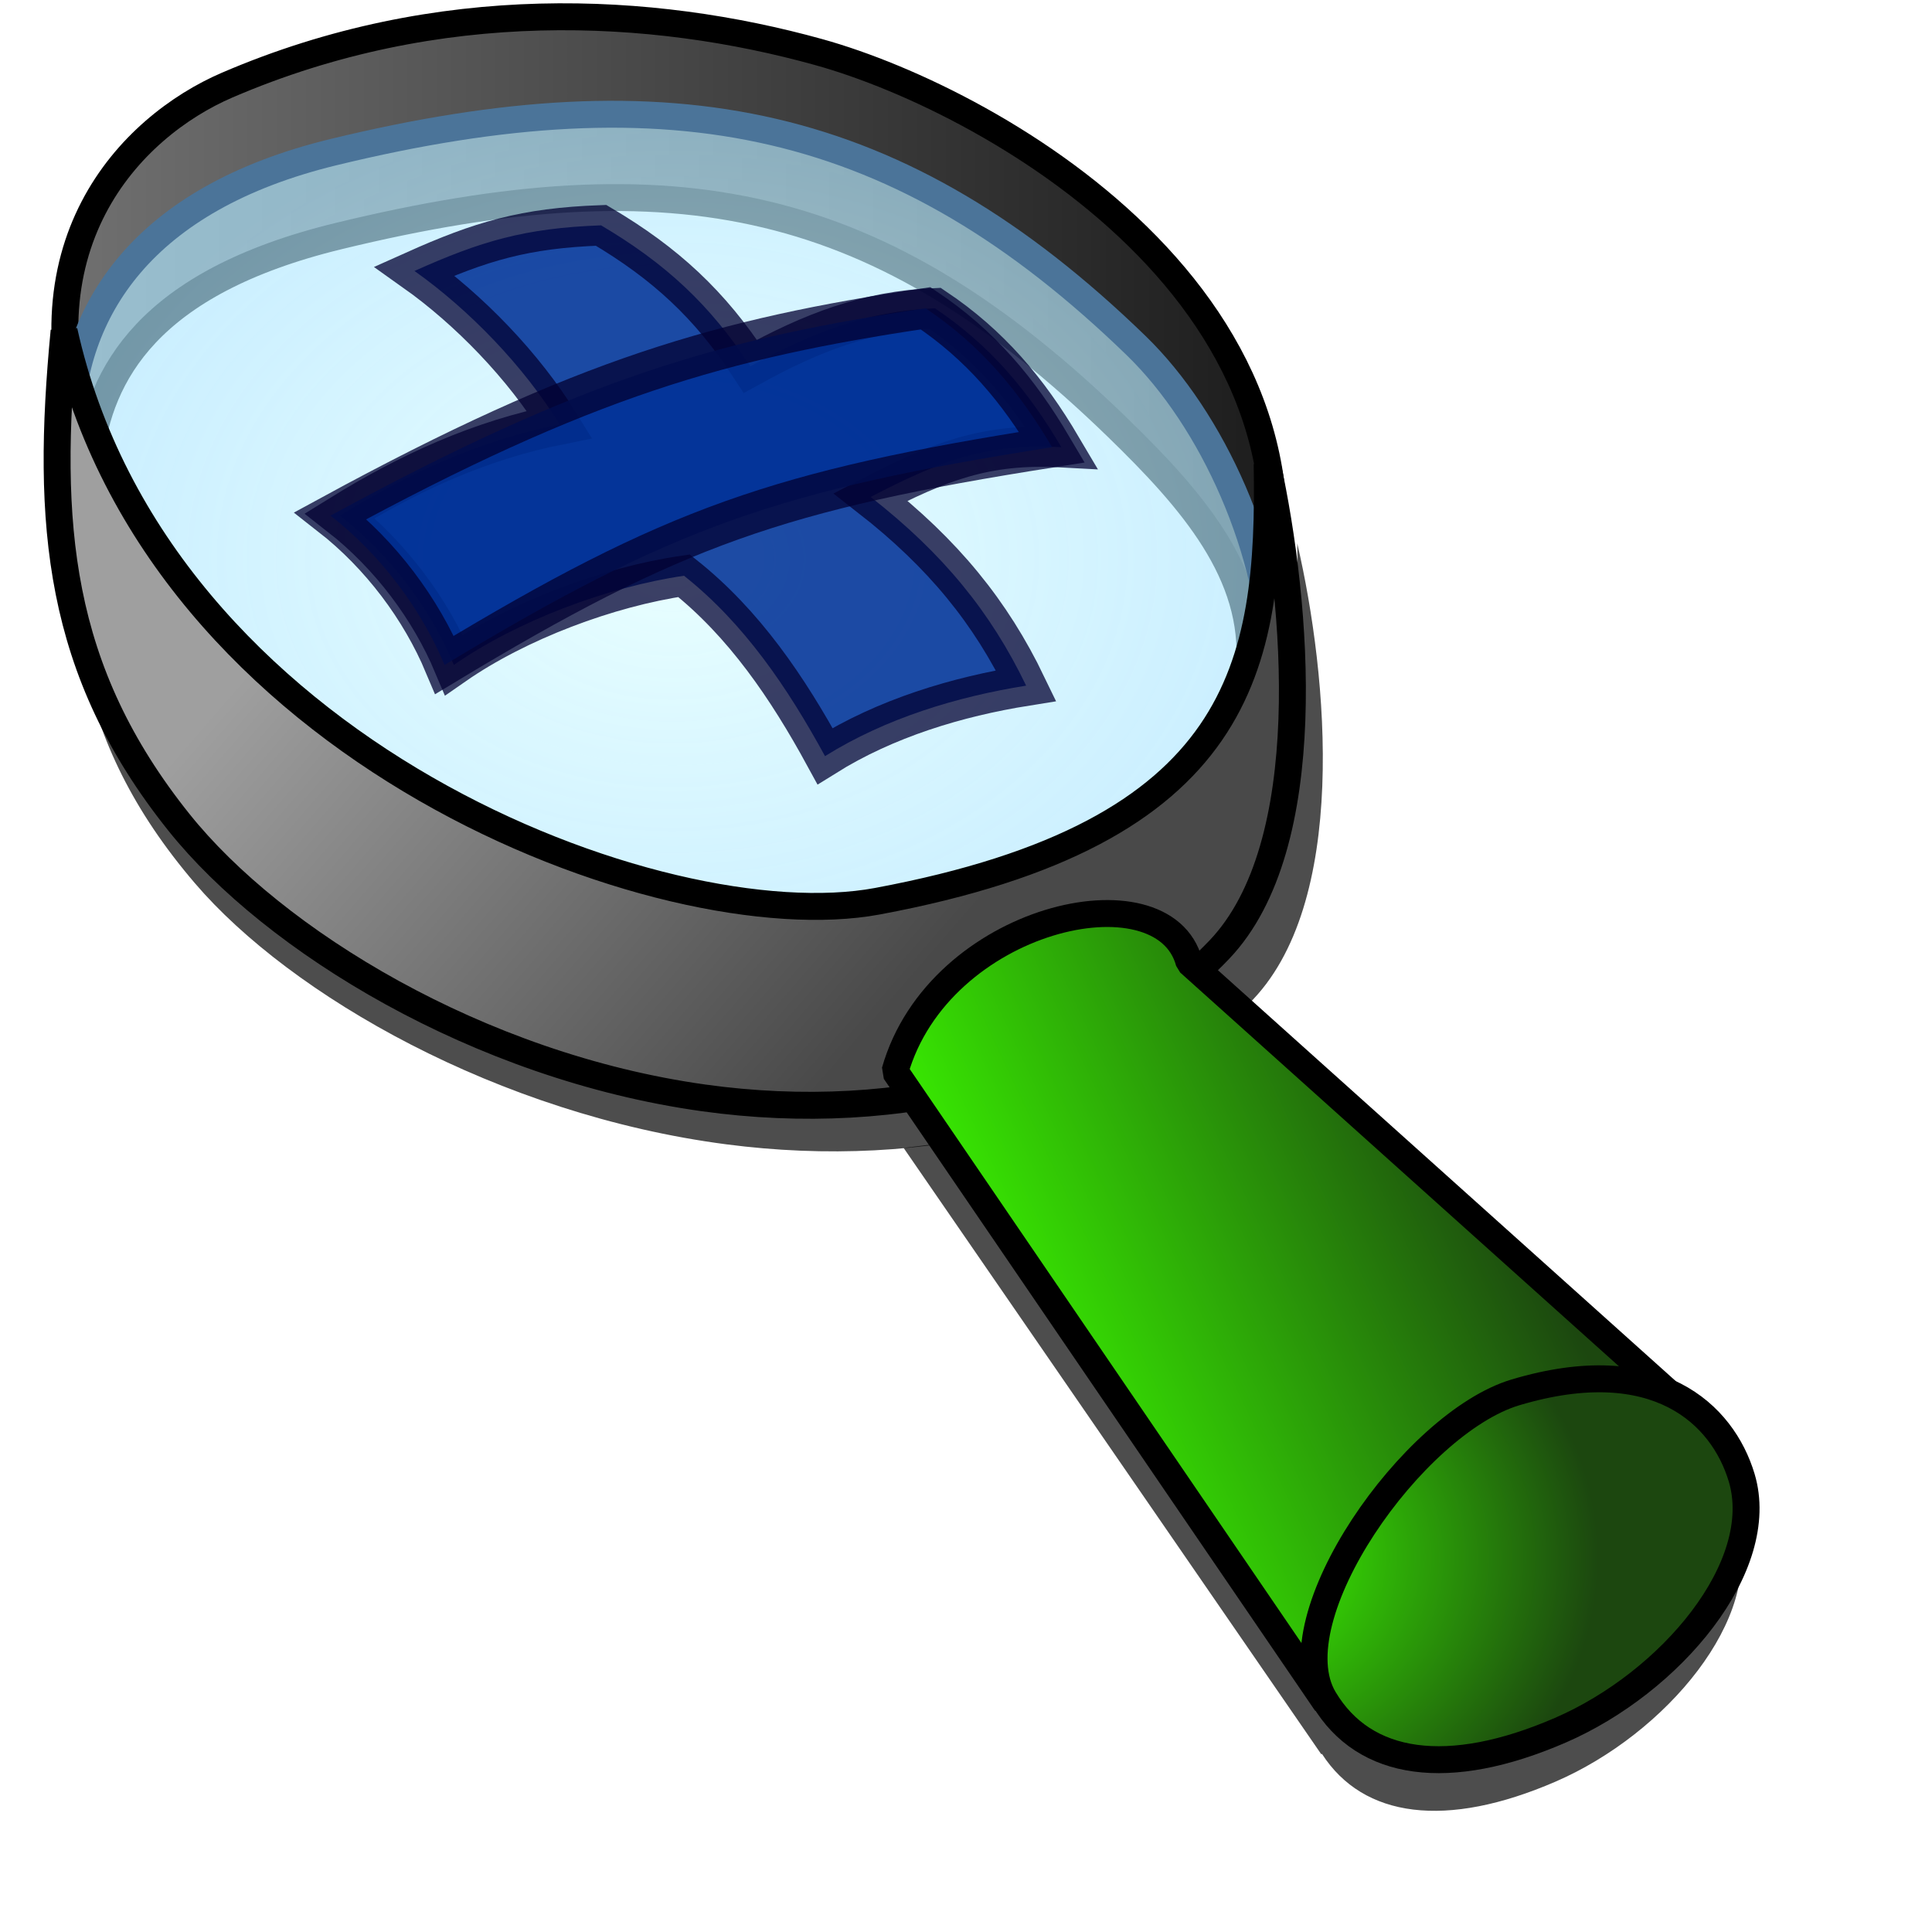
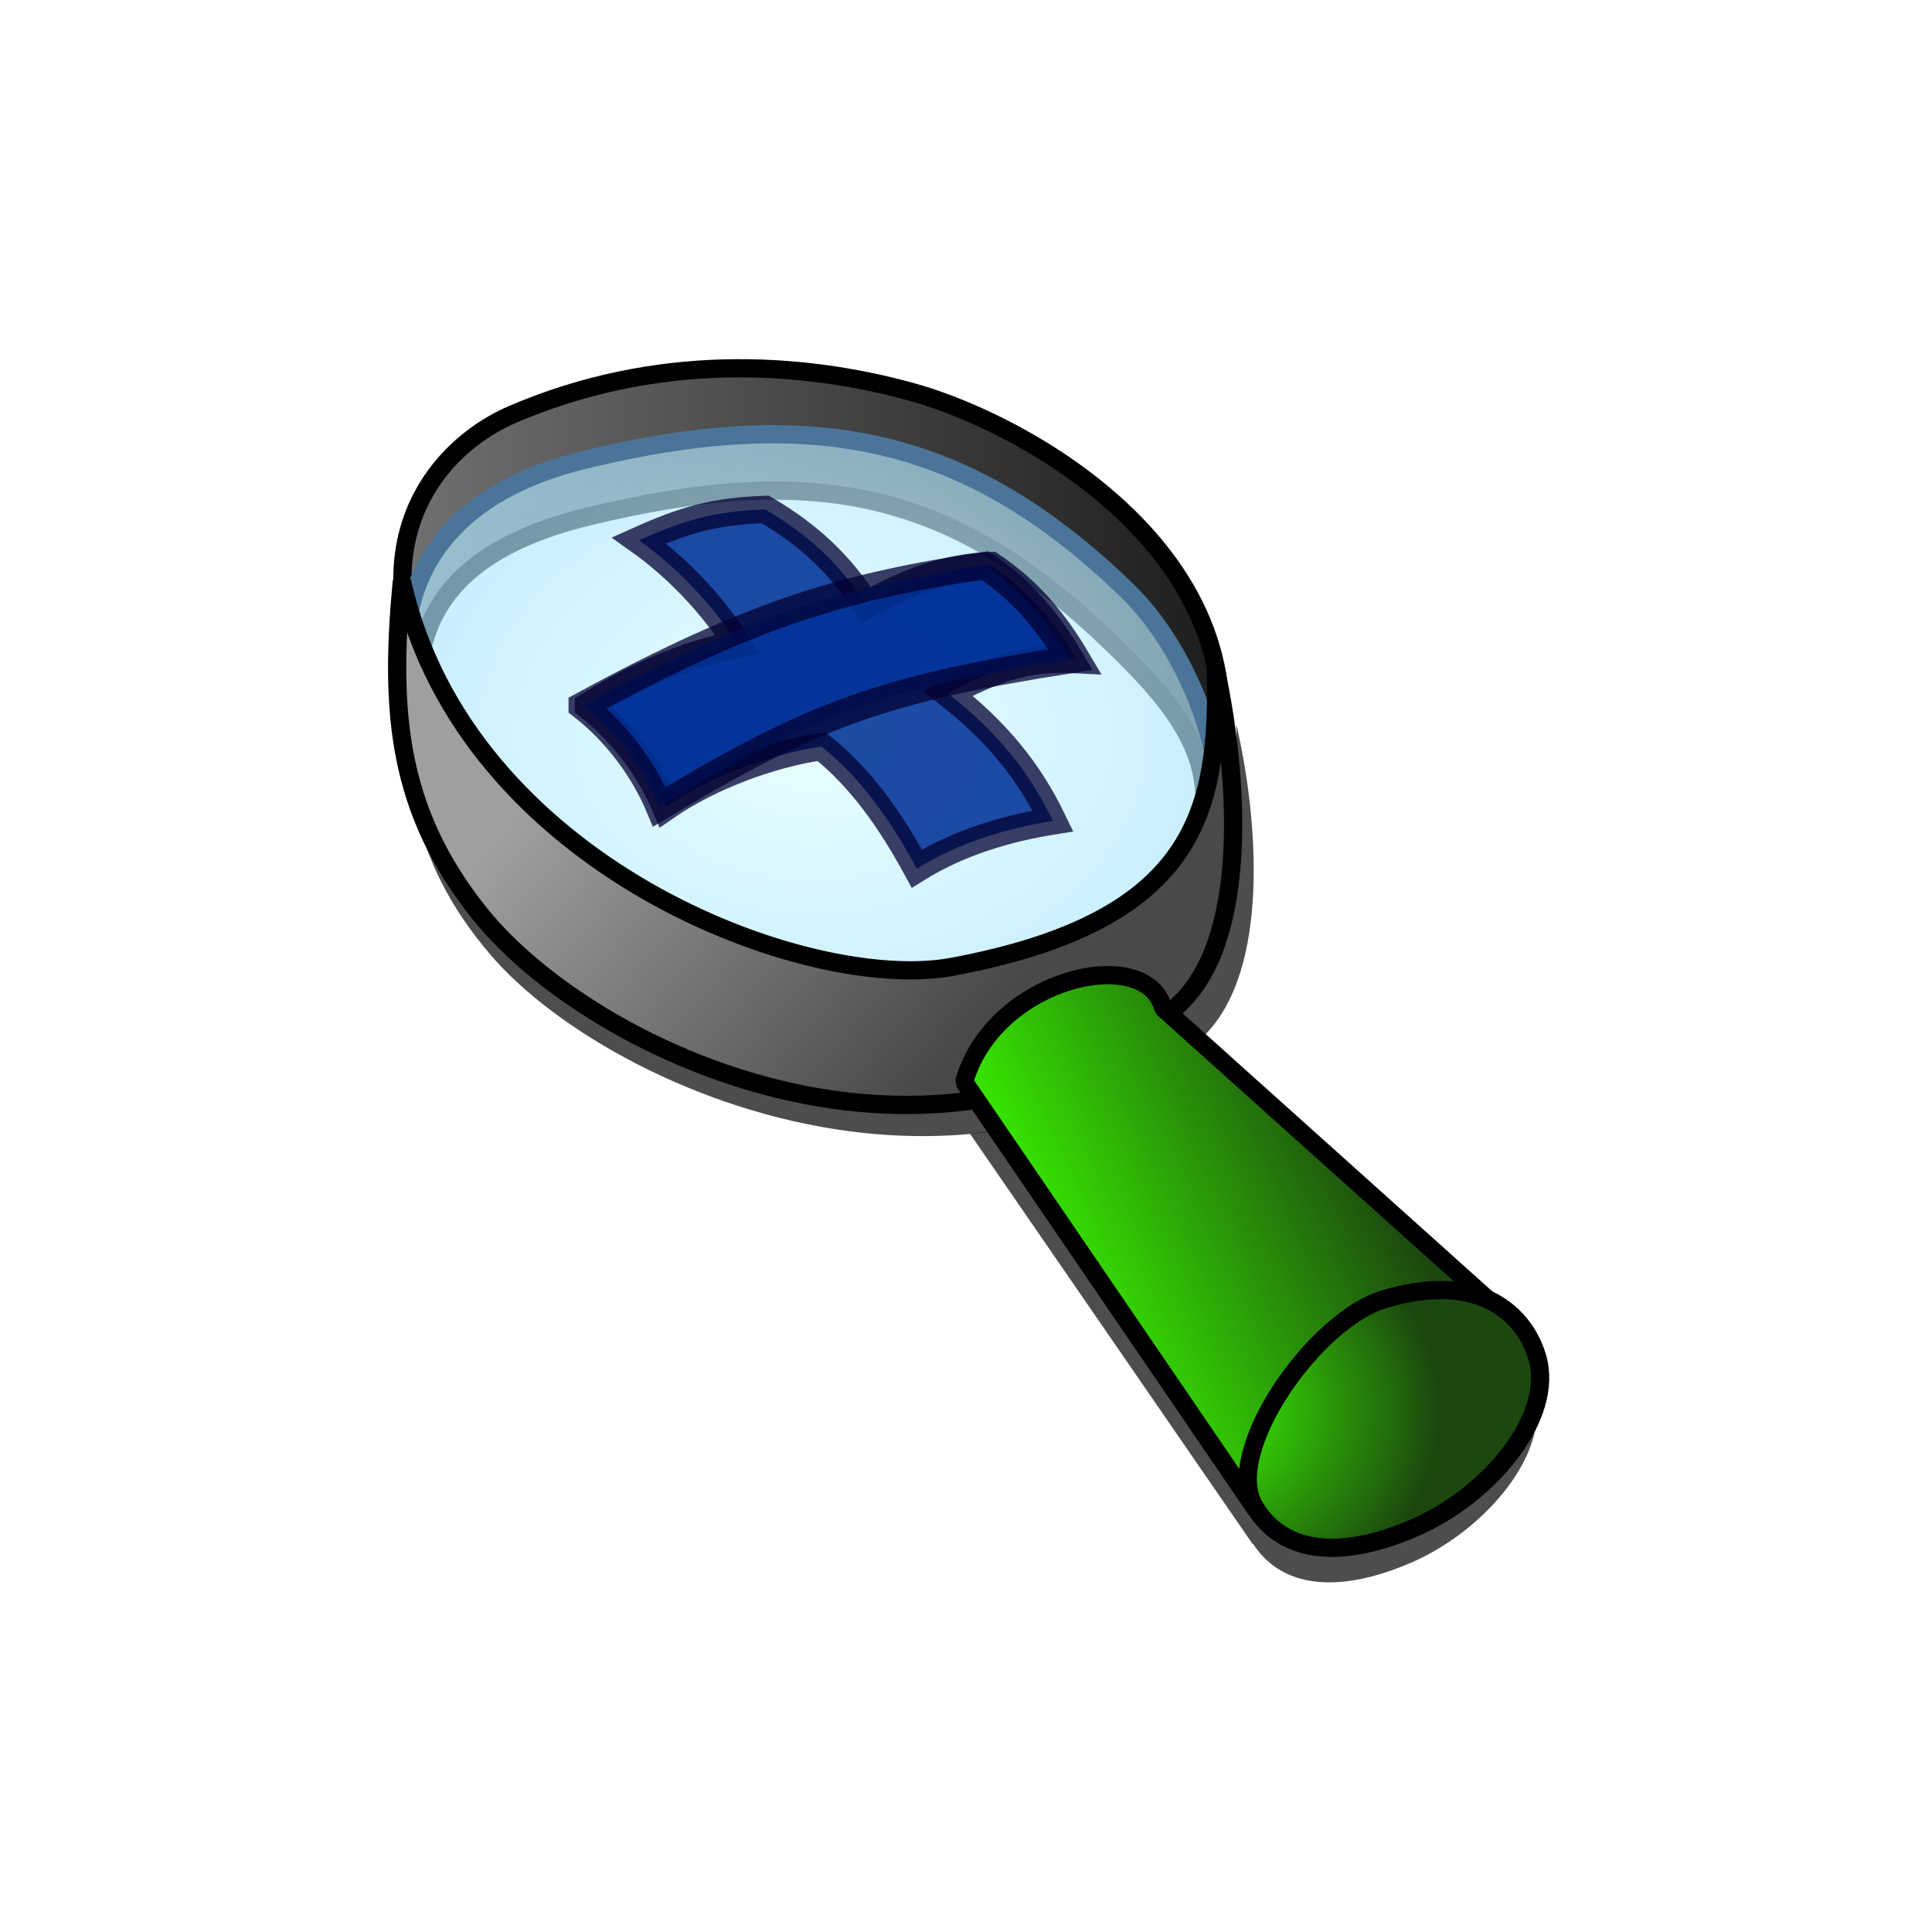
- <svg xmlns="http://www.w3.org/2000/svg" xmlns:xlink="http://www.w3.org/1999/xlink" width="128pt" height="128pt" id="svg1468">
+ <svg xmlns="http://www.w3.org/2000/svg" xmlns:xlink="http://www.w3.org/1999/xlink" width="128pt" height="128pt" id="svg1468" version="1.1">
  <defs id="defs3">
    <linearGradient id="linearGradient7591">
      <stop style="stop-color:#3cff00;stop-opacity:1;" offset="0" id="stop7593" />
      <stop style="stop-color:#1c470f;stop-opacity:1;" offset="1" id="stop7595" />
    </linearGradient>
    <linearGradient id="linearGradient5307">
      <stop style="stop-color:#e1ffff;stop-opacity:0.741;" offset="0" id="stop5309" />
      <stop style="stop-color:#afe6ff;stop-opacity:0.659;" offset="1" id="stop5311" />
    </linearGradient>
    <linearGradient id="linearGradient4542">
      <stop style="stop-color:#717171;stop-opacity:1;" offset="0" id="stop4544" />
      <stop style="stop-color:#1c1c1c;stop-opacity:1;" offset="1" id="stop4546" />
    </linearGradient>
    <linearGradient id="linearGradient3768">
      <stop style="stop-color:#9f9f9f;stop-opacity:1;" offset="0" id="stop3770" />
      <stop style="stop-color:#494949;stop-opacity:1;" offset="1" id="stop3772" />
    </linearGradient>
-     <linearGradient xlink:href="#linearGradient3768" id="linearGradient3774" gradientTransform="matrix(1.564455,0,0,0.90434,1.476345,-2.957098)" x1="17.216" y1="60.447" x2="59.33" y2="81.569" gradientUnits="userSpaceOnUse" />
-     <linearGradient xlink:href="#linearGradient4542" id="linearGradient4540" gradientTransform="matrix(1.60687,0,0,0.880469,1.476345,-2.957098)" x1="1.905" y1="37.666" x2="69.858" y2="37.666" gradientUnits="userSpaceOnUse" />
-     <radialGradient xlink:href="#linearGradient5307" id="radialGradient5315" gradientTransform="matrix(1.380022,0,0,1.0252,1.476345,-2.957098)" cx="41.961" cy="51.009" fx="41.961" fy="51.009" r="39.44" gradientUnits="userSpaceOnUse" />
+     <linearGradient xlink:href="#linearGradient3768" id="linearGradient3774" gradientTransform="matrix(1.05872,0,0,0.611998,32.66838,29.5288)" x1="17.216" y1="60.447" x2="59.33" y2="81.569" gradientUnits="userSpaceOnUse" />
+     <linearGradient xlink:href="#linearGradient4542" id="linearGradient4540" gradientTransform="matrix(1.087424,0,0,0.5958436,32.66838,29.5288)" x1="1.905" y1="37.666" x2="69.858" y2="37.666" gradientUnits="userSpaceOnUse" />
+     <radialGradient xlink:href="#linearGradient5307" id="radialGradient5315" gradientTransform="matrix(0.9339083,0,0,0.6937881,32.66838,29.5288)" cx="41.961" cy="51.009" fx="41.961" fy="51.009" r="39.44" gradientUnits="userSpaceOnUse" />
    <linearGradient xlink:href="#linearGradient7591" id="linearGradient7597" gradientTransform="matrix(1.23969,0,0,1.160451,7.041127,-0.418621)" x1="71.19" y1="123.004" x2="109.379" y2="106.201" gradientUnits="userSpaceOnUse" />
-     <radialGradient gradientUnits="userSpaceOnUse" r="25.699" fy="120.328" fx="86.7" cy="120.328" cx="86.7" gradientTransform="matrix(1.261854,0,0,1.121207,-0.666091,2.682863)" id="radialGradient4376" xlink:href="#linearGradient7591" />
+     <radialGradient gradientUnits="userSpaceOnUse" r="25.699" fy="120.328" fx="86.7" cy="120.328" cx="86.7" gradientTransform="matrix(0.85394,0,0,0.7587593,31.21852,33.34555)" id="radialGradient4376" xlink:href="#linearGradient7591" />
    <radialGradient r="25.699" fy="120.328" fx="86.7" cy="120.328" cx="86.7" gradientTransform="matrix(1.272423,0,0,1.130598,-316.2223,-34.98937)" gradientUnits="userSpaceOnUse" id="radialGradient4386" xlink:href="#linearGradient7591" />
    <linearGradient y2="106.201" x2="109.379" y1="123.004" x1="71.19" gradientTransform="matrix(1.23969,0,0,1.160451,-308.985,-38.64581)" gradientUnits="userSpaceOnUse" id="linearGradient4388" xlink:href="#linearGradient7591" />
-     <linearGradient y2="106.201" x2="109.379" y1="123.004" x1="71.19" gradientTransform="matrix(1.229393,0,0,1.150812,6.511066,-0.943208)" gradientUnits="userSpaceOnUse" id="linearGradient5167" xlink:href="#linearGradient7591" />
+     <linearGradient y2="106.201" x2="109.379" y1="123.004" x1="71.19" gradientTransform="matrix(0.8319725,0,0,0.7787941,36.07555,30.89166)" gradientUnits="userSpaceOnUse" id="linearGradient5167" xlink:href="#linearGradient7591" />
    <linearGradient y2="37.666" x2="69.858" y1="37.666" x1="1.905" gradientTransform="matrix(1.60687,0,0,0.880469,184.4214,-2.957098)" gradientUnits="userSpaceOnUse" id="linearGradient5185" xlink:href="#linearGradient4542" />
    <radialGradient r="39.44" fy="51.009" fx="41.961" cy="51.009" cx="41.961" gradientTransform="matrix(1.380022,0,0,1.0252,184.4214,-2.957098)" gradientUnits="userSpaceOnUse" id="radialGradient5187" xlink:href="#linearGradient5307" />
    <linearGradient y2="81.569" x2="59.33" y1="60.447" x1="17.216" gradientTransform="matrix(1.564455,0,0,0.90434,184.4214,-2.957098)" gradientUnits="userSpaceOnUse" id="linearGradient5189" xlink:href="#linearGradient3768" />
    <linearGradient y2="106.201" x2="109.379" y1="123.004" x1="71.19" gradientTransform="matrix(1.229393,0,0,1.150812,189.4561,-0.943208)" gradientUnits="userSpaceOnUse" id="linearGradient5191" xlink:href="#linearGradient7591" />
    <radialGradient r="25.699" fy="120.328" fx="86.7" cy="120.328" cx="86.7" gradientTransform="matrix(1.261854,0,0,1.121207,182.279,2.682863)" gradientUnits="userSpaceOnUse" id="radialGradient5193" xlink:href="#linearGradient7591" />
  </defs>
  <g id="layer1">
-     <path style="fill:#000000;fill-opacity:0.698;fill-rule:evenodd;stroke:none;stroke-width:2;stroke-linecap:butt;stroke-linejoin:miter;stroke-miterlimit:4;stroke-opacity:1" d="M 6.931,36.872 C 5.283,53.021 6.318,65.276 17.216,78.02 C 25.681,87.918 44.002,98.454 64.153,101.085 C 81.749,103.383 99.433,99.34 110.312,88.676 C 119.202,79.961 117.313,59.694 114.594,47.998 C 114.9,64.932 112.471,78.897 79.709,84.619 C 60.626,87.953 15.263,72.131 6.931,36.872 z " id="path9917" />
-     <path d="M 29.921,20.851 C 13.005,24.959 8.808,33.121 7.904,40.449 C 1.126,21.789 11.577,11.173 20.061,7.521 C 38.788,-0.54 57.625,0.519 72.333,4.605 C 88.072,8.977 121.309,27.806 110.375,58.933 C 111.011,50.72 105.341,44.183 98.648,37.695 C 77.756,17.441 59.881,13.575 29.921,20.851 z " style="fill:url(#linearGradient4540);fill-opacity:1;fill-rule:evenodd;stroke:#000000;stroke-width:2.379;stroke-linecap:butt;stroke-linejoin:bevel;stroke-miterlimit:4;stroke-opacity:1" id="path2248" />
-     <path d="M 29.465,13.437 C -4.367,21.653 4.38,53.126 19.671,67.492 C 40.167,86.747 63.987,93.289 93.441,85.163 C 121.968,77.293 113.749,43.505 100.364,30.529 C 79.472,10.275 59.425,6.161 29.465,13.437 z " style="fill:url(#radialGradient5315);fill-opacity:1;fill-rule:evenodd;stroke:#4b7499;stroke-width:2.379;stroke-linecap:butt;stroke-linejoin:miter;stroke-miterlimit:4;stroke-opacity:1" id="path18903" />
-     <path id="path4382" d="M 79.823,101.405 L 116.716,154.964 L 116.778,154.933 C 120.431,160.603 127.756,161.565 137.418,157.381 C 147.197,153.147 155.786,142.884 153.44,135.068 L 104.763,98.296 L 79.823,101.405 z " style="fill:#000000;fill-opacity:0.698;fill-rule:evenodd;stroke:none;stroke-width:2.399;stroke-linecap:butt;stroke-linejoin:bevel;stroke-miterlimit:4;stroke-opacity:1" />
-     <path style="fill:url(#linearGradient3774);fill-opacity:1;fill-rule:evenodd;stroke:#000000;stroke-width:2.379;stroke-linecap:butt;stroke-linejoin:miter;stroke-miterlimit:4;stroke-opacity:1" d="M 5.661,29.244 C 4.034,46.279 5.055,59.207 15.813,72.65 C 24.169,83.093 42.254,94.207 62.145,96.982 C 79.514,99.406 96.97,95.141 107.709,83.892 C 116.485,74.698 114.62,53.318 111.936,40.98 C 112.238,58.844 109.841,73.575 77.501,79.612 C 58.664,83.129 13.884,66.438 5.661,29.244 z " id="path2250" />
-     <path style="fill:url(#linearGradient5167);fill-opacity:1;fill-rule:evenodd;stroke:#000000;stroke-width:2.379;stroke-linecap:butt;stroke-linejoin:bevel;stroke-miterlimit:4;stroke-opacity:1" d="M 79.058,94.635 L 117.143,150.439 L 152.608,127.708 L 105.047,85.023 C 102.803,76.521 82.938,80.984 79.058,94.635 z " id="path2244" />
-     <path style="fill:url(#radialGradient4376);fill-opacity:1;fill-rule:evenodd;stroke:#000000;stroke-width:2.379;stroke-linecap:butt;stroke-linejoin:bevel;stroke-miterlimit:4;stroke-opacity:1" d="M 116.957,150.07 C 112.7,142.919 124.83,125.696 133.881,122.994 C 146.346,119.274 152.173,124.933 153.853,130.53 C 156.199,138.347 147.602,148.615 137.822,152.849 C 127.954,157.122 120.527,156.068 116.957,150.07 z " id="path2246" />
-     <path id="path1340" d="M 30.019,45.549 C 36.125,41.763 42.413,38.894 49.434,37.49 C 46.26,32.331 41.436,27.355 36.613,23.936 C 42.474,21.31 46.321,20.15 53.098,19.906 C 58.776,23.264 62.714,26.897 66.285,32.361 C 71.719,29.369 76.603,27.477 82.587,27.233 C 87.41,30.468 90.768,34.437 93.759,39.504 C 87.043,39.138 82.892,40.786 76.909,43.9 C 83.319,48.907 87.532,54.096 90.646,60.568 C 84.54,61.545 78.252,63.437 72.879,66.795 C 69.582,60.751 65.736,55.073 60.424,50.86 C 53.708,51.837 45.71,54.829 40.093,58.736 C 38.017,53.791 34.476,49.029 30.019,45.549 z " style="fill:#003297;fill-opacity:0.875;fill-rule:evenodd;stroke:#020032;stroke-width:3.568;stroke-linecap:butt;stroke-linejoin:miter;stroke-miterlimit:4;stroke-opacity:0.749" />
-     <path id="path5183" d="M 29.198,45.549 C 51.619,33.338 63.88,29.884 81.765,27.233 C 86.588,30.468 89.946,34.437 92.938,39.504 C 68.837,43.284 59.466,46.537 39.272,58.736 C 37.196,53.791 33.655,49.029 29.198,45.549 z " style="fill:#003297;fill-opacity:0.875;fill-rule:evenodd;stroke:#020032;stroke-width:3.568;stroke-linecap:butt;stroke-linejoin:miter;stroke-miterlimit:4;stroke-opacity:0.749" />
+     <path style="fill:#000000;fill-opacity:0.698;fill-rule:evenodd;stroke:none;stroke-width:1.353;stroke-linecap:butt;stroke-linejoin:miter;stroke-miterlimit:4;stroke-opacity:1" d="m 36.36,56.483 c -1.115,10.928 -0.415,19.222 6.96,27.846 5.729,6.699 18.127,13.829 31.764,15.609 11.908,1.555 23.875,-1.181 31.237,-8.398 6.017,-5.898 4.738,-19.613 2.898,-27.529 C 109.426,75.471 107.783,84.922 85.611,88.795 72.697,91.051 41.998,80.343 36.36,56.483 Z" id="path9917" />
+     <path d="M 51.918,45.64 C 40.47,48.42 37.63,53.944 37.019,58.903 32.432,46.275 39.504,39.091 45.245,36.62 57.919,31.164 70.666,31.881 80.62,34.646 91.271,37.605 113.763,50.347 106.364,71.412 106.794,65.854 102.957,61.43 98.428,57.04 84.289,43.333 72.193,40.717 51.918,45.64 Z" style="fill:url(#linearGradient4540);fill-opacity:1;fill-rule:evenodd;stroke:#000000;stroke-width:1.61;stroke-linecap:butt;stroke-linejoin:bevel;stroke-miterlimit:4;stroke-opacity:1" id="path2248" />
+     <path d="M 51.609,40.623 C 28.714,46.183 34.633,67.482 44.981,77.204 58.851,90.235 74.971,94.662 94.904,89.163 114.209,83.837 108.647,60.971 99.589,52.19 85.45,38.483 71.884,35.7 51.609,40.623 Z" style="fill:url(#radialGradient5315);fill-opacity:1;fill-rule:evenodd;stroke:#4b7499;stroke-width:1.61;stroke-linecap:butt;stroke-linejoin:miter;stroke-miterlimit:4;stroke-opacity:1" id="path18903" />
+     <path id="path4382" d="m 85.688,100.154 24.967,36.245 0.042,-0.021 c 2.472,3.837 7.429,4.488 13.968,1.657 6.618,-2.866 12.43,-9.811 10.843,-15.1 L 102.566,98.05 Z" style="fill:#000000;fill-opacity:0.698;fill-rule:evenodd;stroke:none;stroke-width:1.623;stroke-linecap:butt;stroke-linejoin:bevel;stroke-miterlimit:4;stroke-opacity:1" />
+     <path style="fill:url(#linearGradient3774);fill-opacity:1;fill-rule:evenodd;stroke:#000000;stroke-width:1.61;stroke-linecap:butt;stroke-linejoin:miter;stroke-miterlimit:4;stroke-opacity:1" d="m 35.5,51.32 c -1.101,11.528 -0.409,20.277 6.87,29.375 5.655,7.067 17.894,14.588 31.355,16.466 11.755,1.64 23.568,-1.246 30.835,-8.859 5.939,-6.222 4.677,-20.69 2.861,-29.04 0.204,12.089 -1.418,22.058 -23.304,26.144 -12.748,2.38 -43.051,-8.916 -48.617,-34.086 z" id="path2250" />
+     <path style="fill:url(#linearGradient5167);fill-opacity:1;fill-rule:evenodd;stroke:#000000;stroke-width:1.61;stroke-linecap:butt;stroke-linejoin:bevel;stroke-miterlimit:4;stroke-opacity:1" d="m 85.17,95.573 25.774,37.765 24,-15.383 -32.186,-28.887 C 101.24,83.315 87.796,86.335 85.17,95.573 Z" id="path2244" />
+     <path style="fill:url(#radialGradient4376);fill-opacity:1;fill-rule:evenodd;stroke:#000000;stroke-width:1.61;stroke-linecap:butt;stroke-linejoin:bevel;stroke-miterlimit:4;stroke-opacity:1" d="m 110.818,133.088 c -2.881,-4.839 5.328,-16.495 11.453,-18.323 8.435,-2.518 12.379,1.312 13.516,5.1 1.588,5.289 -4.231,12.238 -10.849,15.104 -6.678,2.892 -11.704,2.178 -14.12,-1.881 z" id="path2246" />
+     <path id="path1340" d="m 51.985,62.354 c 4.132,-2.562 8.387,-4.504 13.139,-5.454 -2.148,-3.491 -5.413,-6.859 -8.677,-9.172 3.966,-1.777 6.569,-2.562 11.156,-2.727 3.842,2.272 6.507,4.731 8.924,8.429 3.677,-2.025 6.983,-3.305 11.032,-3.471 3.264,2.19 5.536,4.875 7.561,8.305 -4.545,-0.248 -7.354,0.868 -11.403,2.975 4.338,3.388 7.189,6.9 9.296,11.28 -4.132,0.661 -8.387,1.942 -12.023,4.214 -2.231,-4.09 -4.834,-7.933 -8.429,-10.784 -4.545,0.661 -9.957,2.686 -13.759,5.33 -1.405,-3.347 -3.801,-6.569 -6.817,-8.924 z" style="fill:#003297;fill-opacity:0.875;fill-rule:evenodd;stroke:#020032;stroke-width:2.415;stroke-linecap:butt;stroke-linejoin:miter;stroke-miterlimit:4;stroke-opacity:0.749" />
+     <path id="path5183" d="M 51.429,62.354 C 66.601,54.091 74.899,51.753 87.003,49.959 c 3.264,2.19 5.536,4.875 7.561,8.305 -16.31,2.558 -22.652,4.76 -36.318,13.015 -1.405,-3.347 -3.801,-6.569 -6.817,-8.924 z" style="fill:#003297;fill-opacity:0.875;fill-rule:evenodd;stroke:#020032;stroke-width:2.415;stroke-linecap:butt;stroke-linejoin:miter;stroke-miterlimit:4;stroke-opacity:0.749" />
  </g>
</svg>
